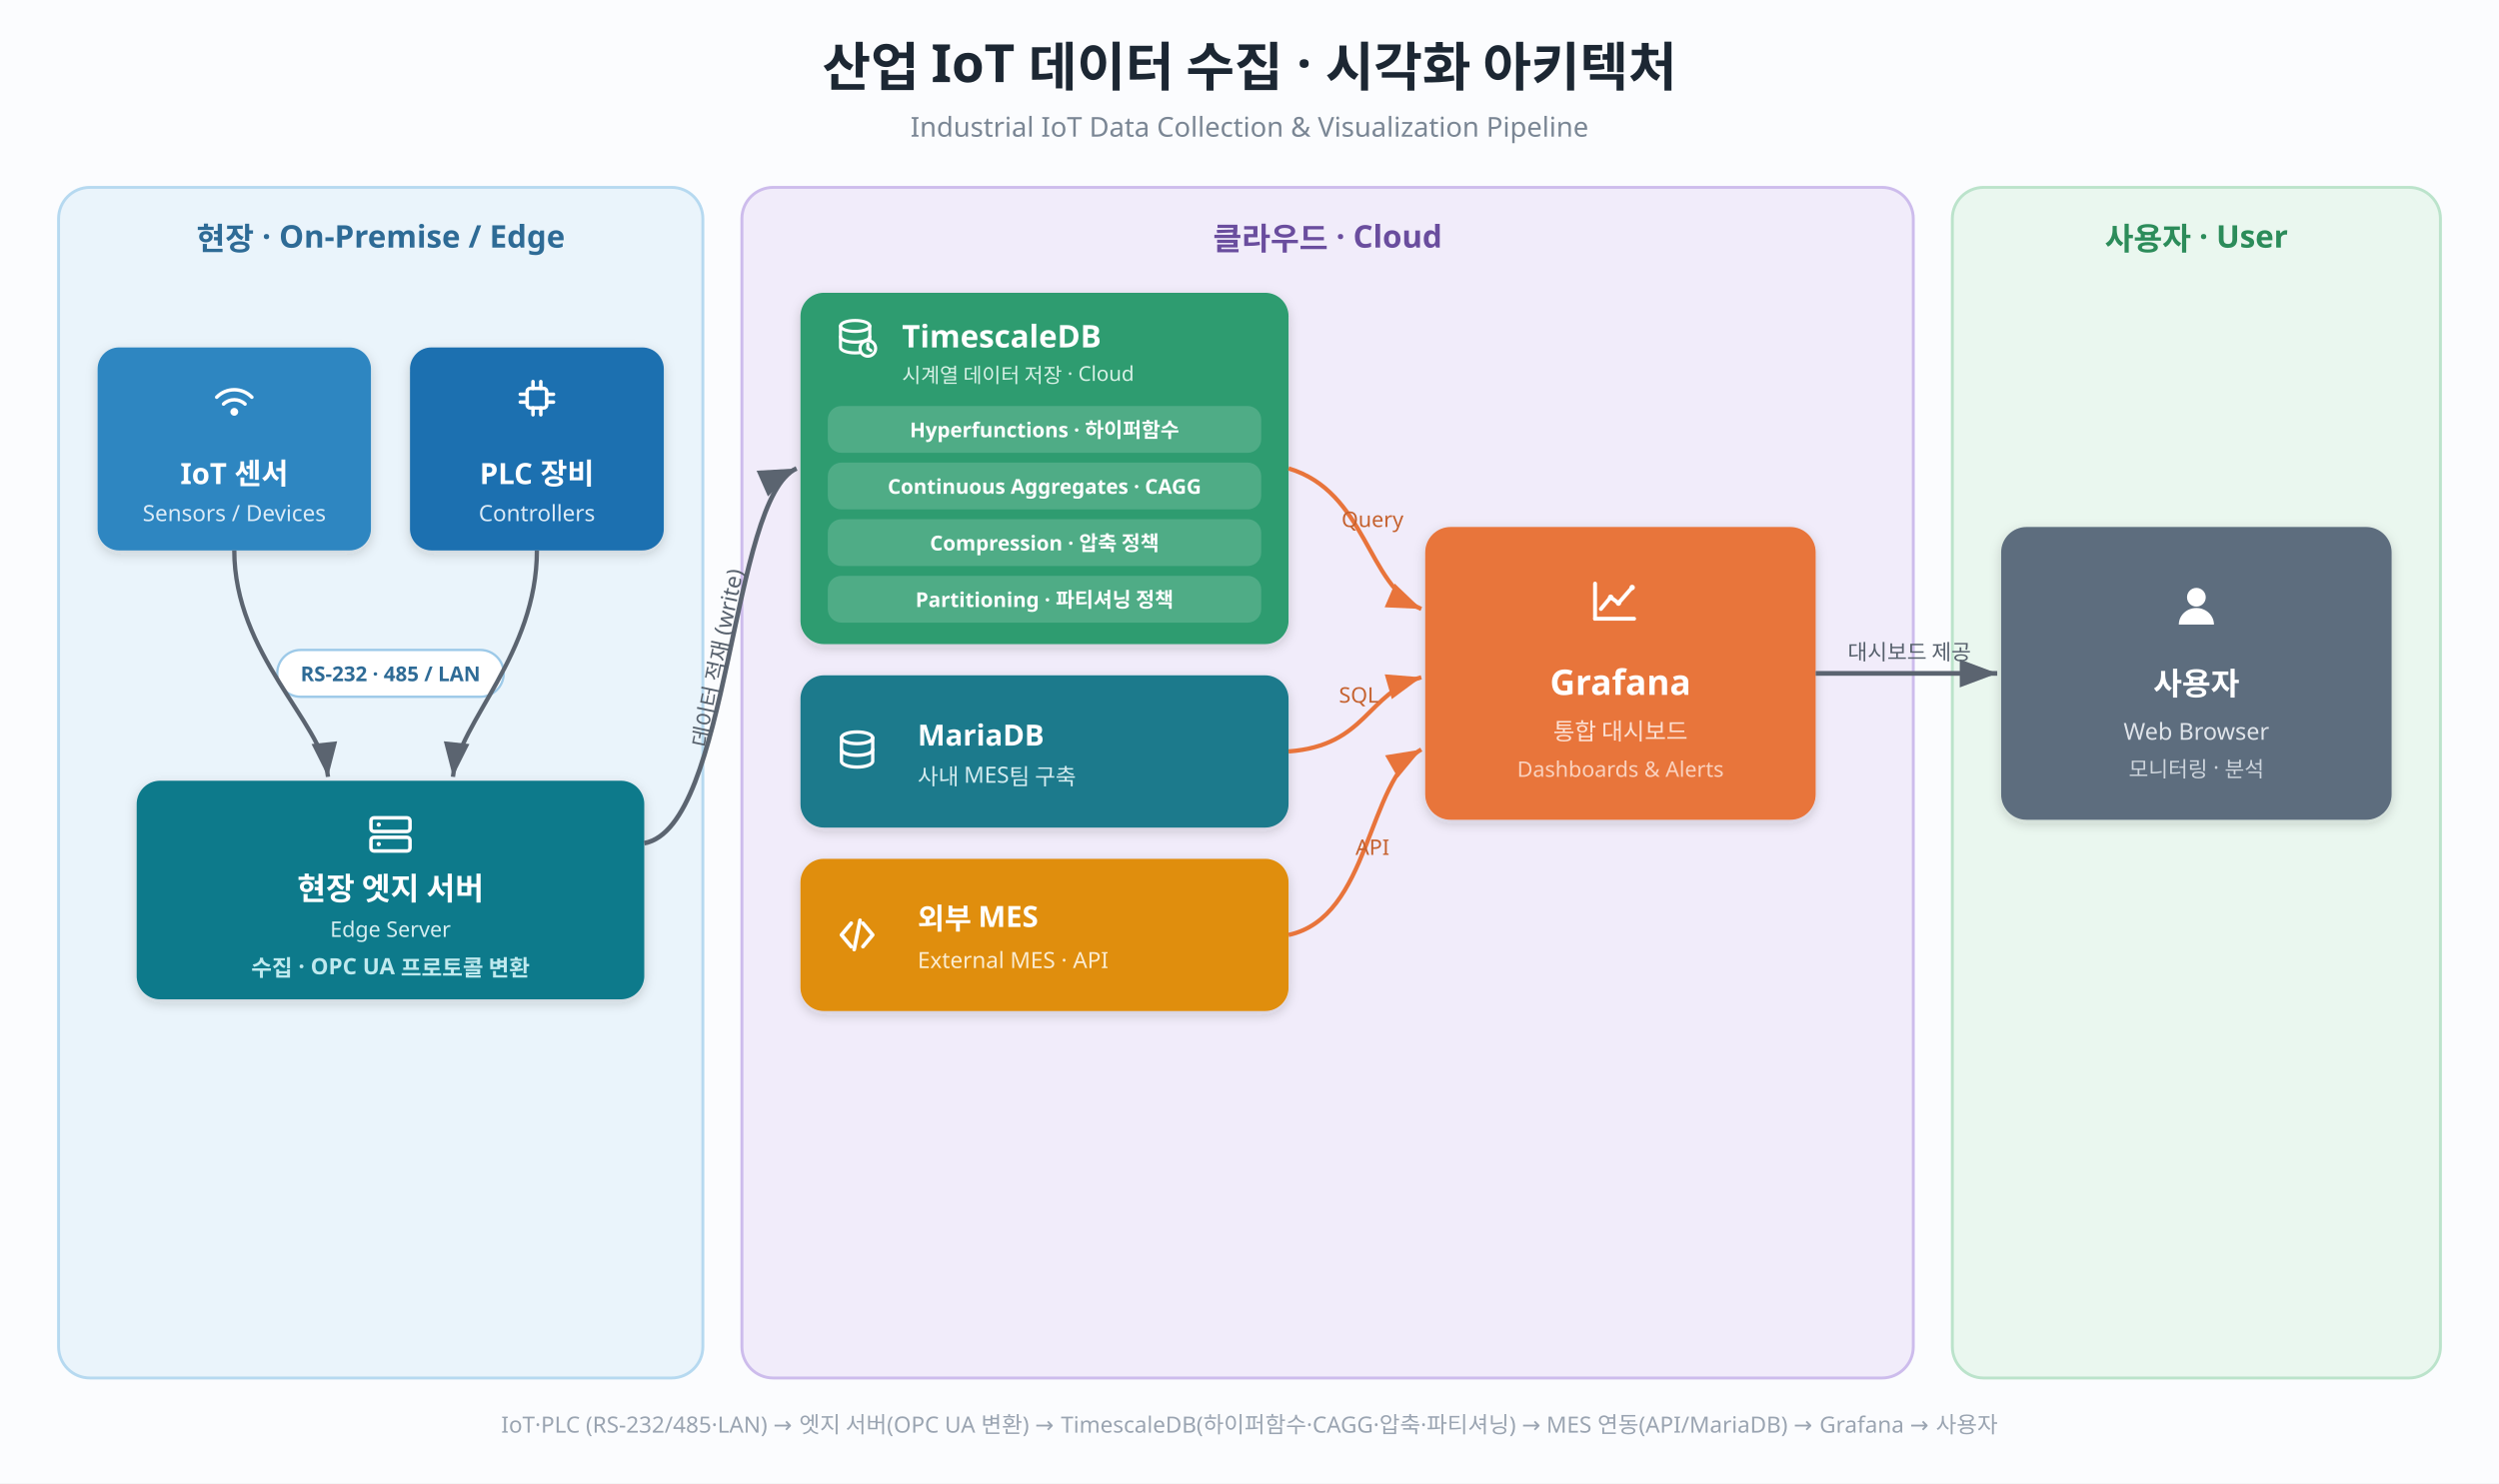
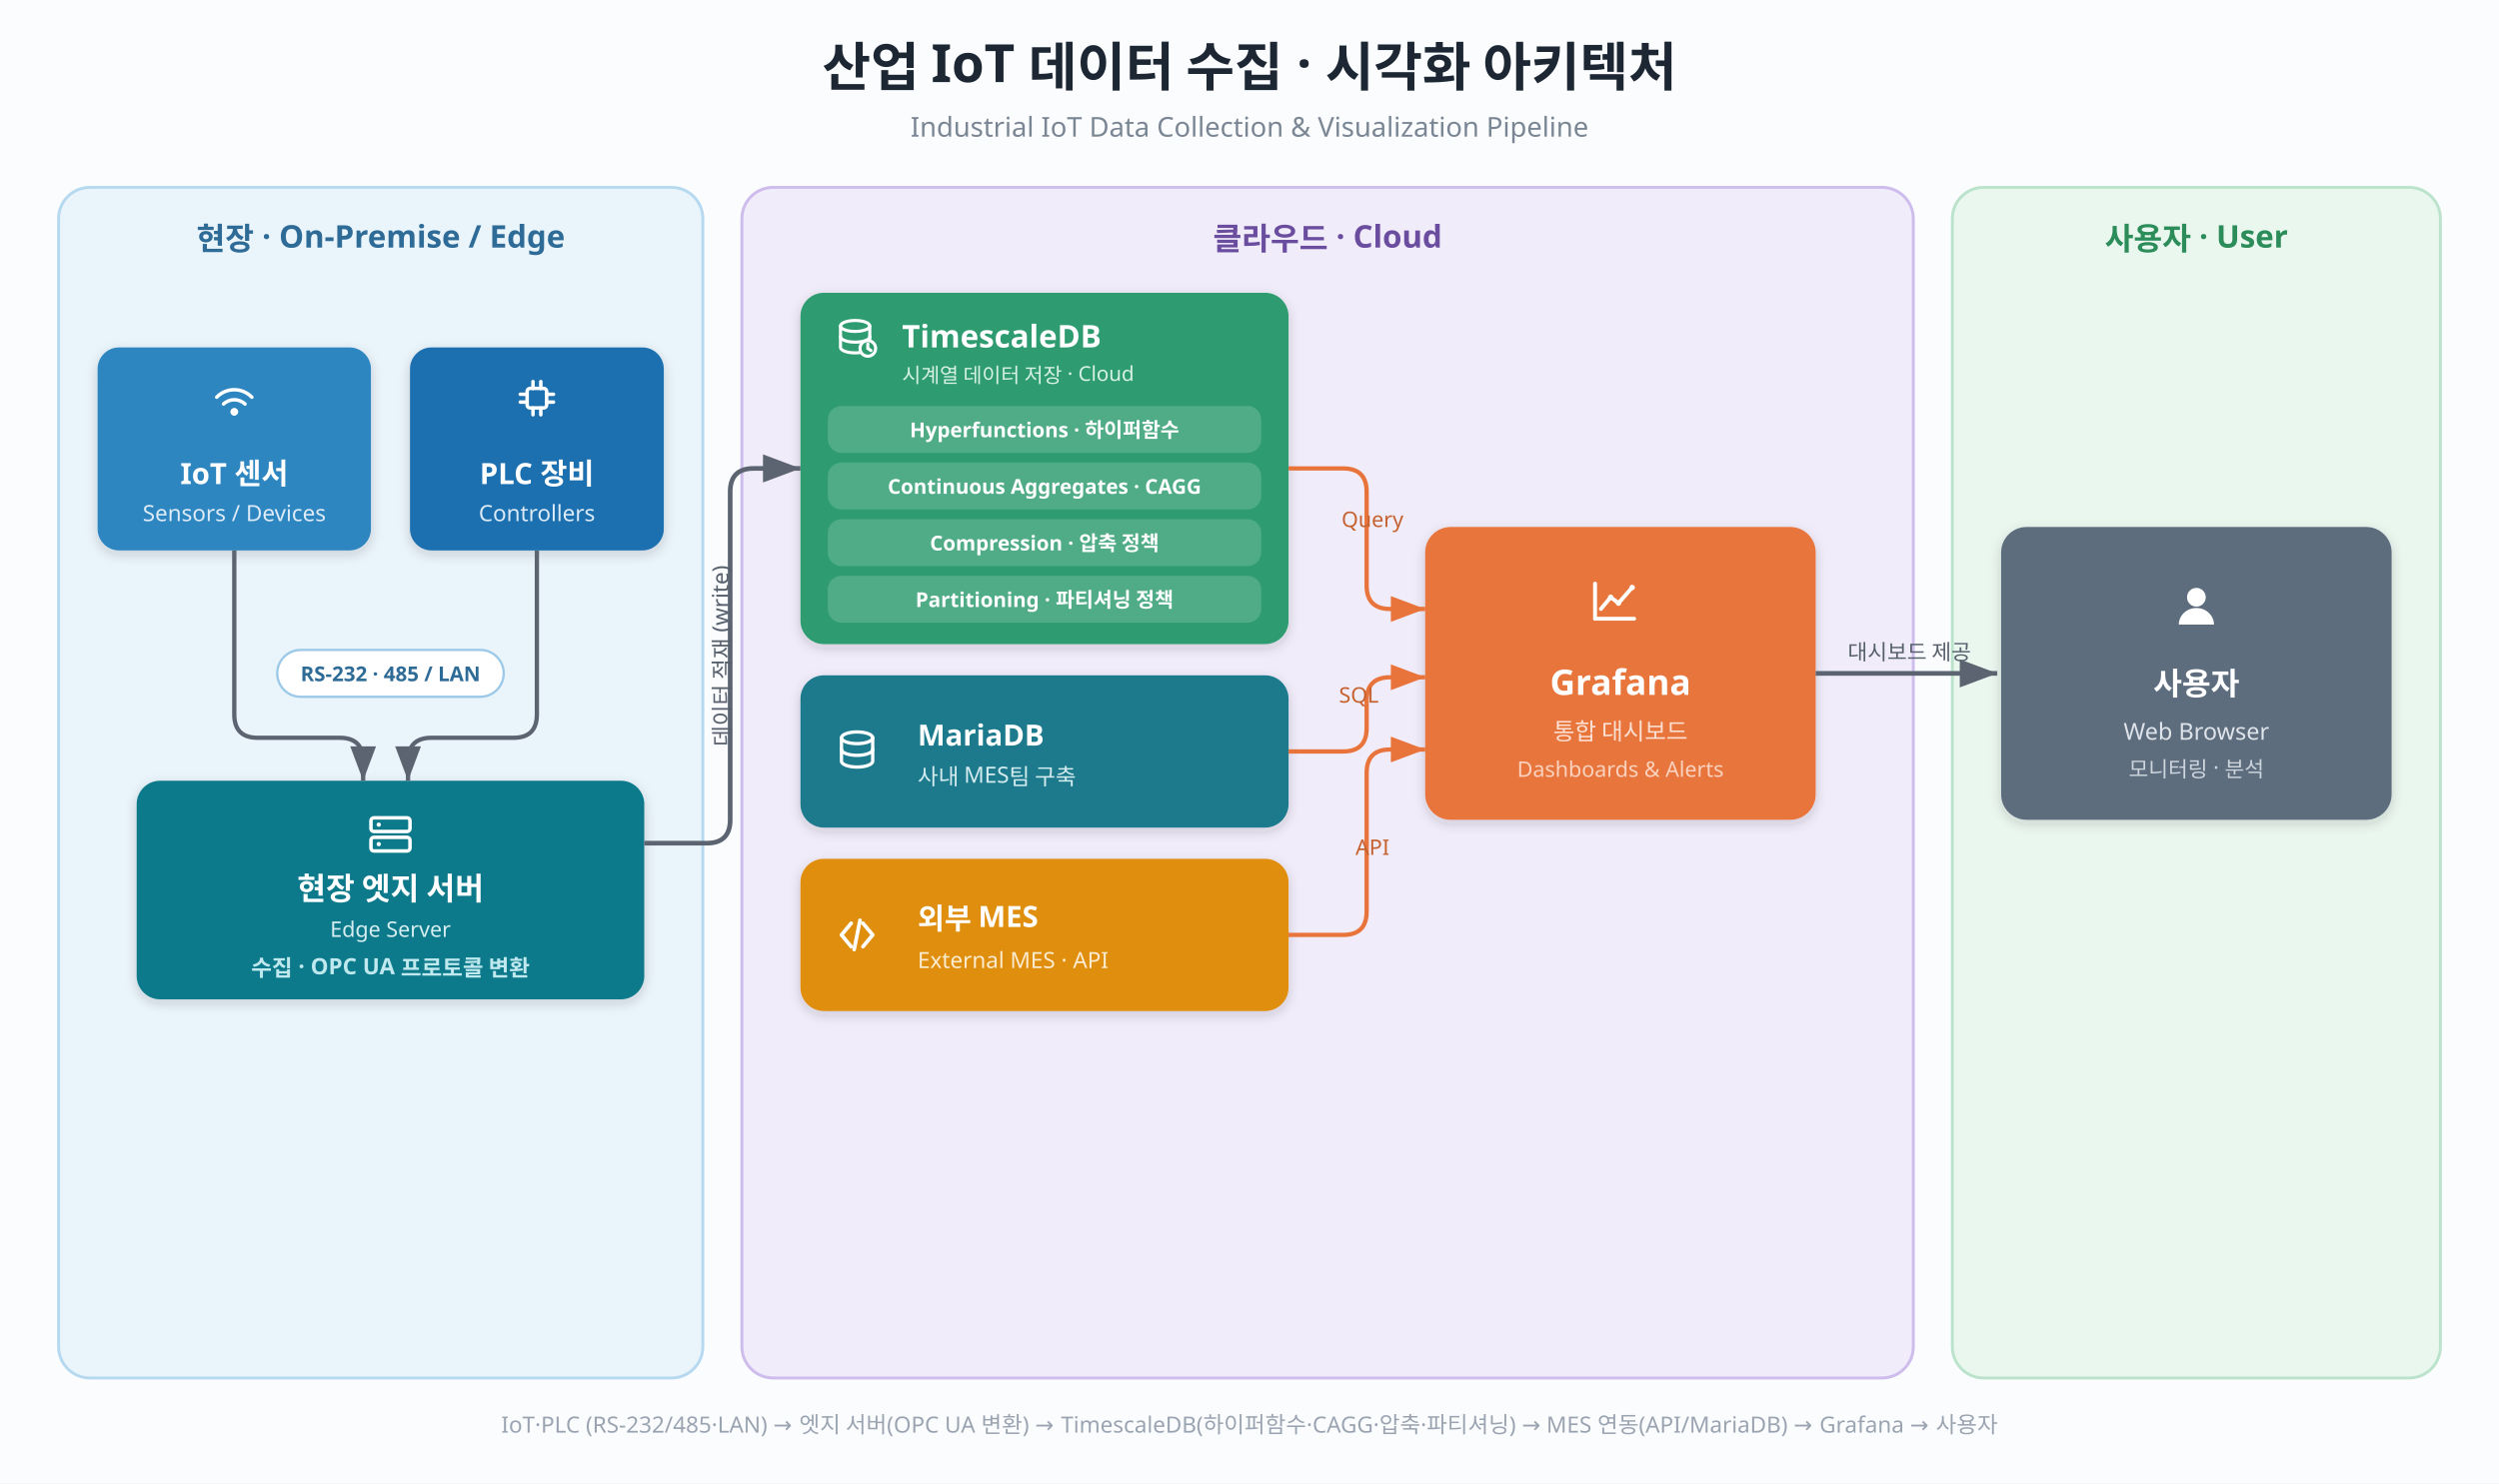
<svg xmlns="http://www.w3.org/2000/svg" viewBox="0 0 1280 760" font-family="'Pretendard','Noto Sans KR','Malgun Gothic','Apple SD Gothic Neo',sans-serif">
  <defs>
    <marker id="arrow" markerWidth="10" markerHeight="10" refX="8" refY="3" orient="auto" markerUnits="strokeWidth">
      <path d="M0,0 L8,3 L0,6 Z" fill="#5b6470" />
    </marker>
    <marker id="arrowAccent" markerWidth="10" markerHeight="10" refX="8" refY="3" orient="auto" markerUnits="strokeWidth">
      <path d="M0,0 L8,3 L0,6 Z" fill="#E8743B" />
    </marker>
    <filter id="shadow" x="-20%" y="-20%" width="140%" height="140%">
      <feDropShadow dx="0" dy="2" stdDeviation="3" flood-color="#1c2733" flood-opacity="0.18" />
    </filter>
  </defs>
  <rect x="0" y="0" width="1280" height="760" fill="#FBFCFE" />
  <text x="640" y="44" text-anchor="middle" font-size="27" font-weight="700" fill="#1c2733">산업 IoT 데이터 수집 · 시각화 아키텍처</text>
  <text x="640" y="70" text-anchor="middle" font-size="14" fill="#7a8694">Industrial IoT Data Collection &amp; Visualization Pipeline</text>
  <rect x="30" y="96" width="330" height="610" rx="16" fill="#EAF4FB" stroke="#B6D9F0" stroke-width="1.5" />
  <rect x="380" y="96" width="600" height="610" rx="16" fill="#F1ECFA" stroke="#CDBCEC" stroke-width="1.5" />
  <rect x="1000" y="96" width="250" height="610" rx="16" fill="#EAF7EF" stroke="#BBE3CB" stroke-width="1.5" />
  <text x="195" y="128" text-anchor="middle" font-size="16" font-weight="700" fill="#2E6B96">현장 · On-Premise / Edge</text>
  <text x="680" y="128" text-anchor="middle" font-size="16" font-weight="700" fill="#6A4D9E">클라우드 · Cloud</text>
  <text x="1125" y="128" text-anchor="middle" font-size="16" font-weight="700" fill="#2C8C5A">사용자 · User</text>
  <g filter="url(#shadow)">
    <rect x="50" y="178" width="140" height="104" rx="11" fill="#2E86C1" />
  </g>
  <g transform="translate(108,192)" stroke="#fff" stroke-width="1.8" fill="none" stroke-linecap="round">
    <circle cx="12" cy="19" r="2" fill="#fff" stroke="none" />
    <path d="M6.5,15 a8,8 0 0 1 11,0" />
    <path d="M3,11.5 a12.5,12.5 0 0 1 18,0" />
  </g>
  <text x="120" y="248" text-anchor="middle" font-size="15" font-weight="700" fill="#fff">IoT 센서</text>
  <text x="120" y="267" text-anchor="middle" font-size="11.5" fill="#dcebf7">Sensors / Devices</text>
  <g filter="url(#shadow)">
    <rect x="210" y="178" width="130" height="104" rx="11" fill="#1F6FB0" />
  </g>
  <g transform="translate(263,192)" stroke="#fff" stroke-width="1.8" fill="none" stroke-linecap="round">
    <rect x="7" y="7" width="10" height="10" rx="1.5" />
    <line x1="10" y1="3.5" x2="10" y2="7" />
    <line x1="14" y1="3.5" x2="14" y2="7" />
    <line x1="10" y1="17" x2="10" y2="20.5" />
    <line x1="14" y1="17" x2="14" y2="20.5" />
    <line x1="3.5" y1="10" x2="7" y2="10" />
    <line x1="3.5" y1="14" x2="7" y2="14" />
    <line x1="17" y1="10" x2="20.5" y2="10" />
    <line x1="17" y1="14" x2="20.5" y2="14" />
  </g>
  <text x="275" y="248" text-anchor="middle" font-size="15" font-weight="700" fill="#fff">PLC 장비</text>
  <text x="275" y="267" text-anchor="middle" font-size="11.5" fill="#dcebf7">Controllers</text>
  <g filter="url(#shadow)">
    <rect x="70" y="400" width="260" height="112" rx="12" fill="#117A8B" />
  </g>
  <g transform="translate(187,415)" stroke="#fff" stroke-width="1.8" fill="none" stroke-linecap="round">
    <rect x="3" y="4" width="20" height="7" rx="1.5" />
    <rect x="3" y="14" width="20" height="7" rx="1.5" />
    <circle cx="7" cy="7.5" r="1.1" fill="#fff" stroke="none" />
    <circle cx="7" cy="17.5" r="1.1" fill="#fff" stroke="none" />
  </g>
  <text x="200" y="461" text-anchor="middle" font-size="16" font-weight="700" fill="#fff">현장 엣지 서버</text>
  <text x="200" y="480" text-anchor="middle" font-size="11" fill="#d6eef1">Edge Server</text>
  <text x="200" y="500" text-anchor="middle" font-size="11.5" font-weight="600" fill="#bfe9ee">수집 · OPC UA 프로토콜 변환</text>
  <rect x="142" y="333" width="116" height="24" rx="12" fill="#ffffff" stroke="#9CC9E8" stroke-width="1.2" />
  <text x="200" y="349" text-anchor="middle" font-size="10.5" font-weight="600" fill="#2E6B96">RS-232 · 485 / LAN</text>
  <g filter="url(#shadow)">
    <rect x="410" y="150" width="250" height="180" rx="12" fill="#2D9C6F" />
  </g>
  <g transform="translate(428,162)" stroke="#fff" stroke-width="1.6" fill="none" stroke-linecap="round">
    <ellipse cx="10" cy="5" rx="7.5" ry="2.8" />
    <path d="M2.5,5 v11 a7.5,2.8 0 0 0 15,0 v-11" />
    <path d="M2.5,10.5 a7.5,2.8 0 0 0 15,0" />
    <circle cx="16.5" cy="16.5" r="4" fill="#2D9C6F" />
    <path d="M16.5,14.2 v2.3 l1.6,1.1" />
  </g>
  <text x="462" y="178" font-size="16" font-weight="700" fill="#fff">TimescaleDB</text>
  <text x="462" y="196" font-size="10.5" fill="#d8f1e6">시계열 데이터 저장 · Cloud</text>
  <rect x="424" y="208" width="222" height="24" rx="7" fill="#ffffff" fill-opacity="0.16" />
  <text x="535" y="224" text-anchor="middle" font-size="10.5" font-weight="600" fill="#fff">Hyperfunctions · 하이퍼함수</text>
  <rect x="424" y="237" width="222" height="24" rx="7" fill="#ffffff" fill-opacity="0.16" />
  <text x="535" y="253" text-anchor="middle" font-size="10.5" font-weight="600" fill="#fff">Continuous Aggregates · CAGG</text>
  <rect x="424" y="266" width="222" height="24" rx="7" fill="#ffffff" fill-opacity="0.16" />
  <text x="535" y="282" text-anchor="middle" font-size="10.5" font-weight="600" fill="#fff">Compression · 압축 정책</text>
  <rect x="424" y="295" width="222" height="24" rx="7" fill="#ffffff" fill-opacity="0.16" />
  <text x="535" y="311" text-anchor="middle" font-size="10.5" font-weight="600" fill="#fff">Partitioning · 파티셔닝 정책</text>
  <g filter="url(#shadow)">
    <rect x="410" y="346" width="250" height="78" rx="12" fill="#1B7A8C" />
  </g>
  <g transform="translate(428,373)" stroke="#fff" stroke-width="1.7" fill="none" stroke-linecap="round">
    <ellipse cx="11" cy="5" rx="8" ry="3" />
    <path d="M3,5 v12 a8,3 0 0 0 16,0 v-12" />
    <path d="M3,11 a8,3 0 0 0 16,0" />
  </g>
  <text x="470" y="382" font-size="15" font-weight="700" fill="#fff">MariaDB</text>
  <text x="470" y="402" font-size="11.5" fill="#d4ecf0">사내 MES팀 구축</text>
  <g filter="url(#shadow)">
    <rect x="410" y="440" width="250" height="78" rx="12" fill="#E08E0B" />
  </g>
  <g transform="translate(428,467)" stroke="#fff" stroke-width="1.9" fill="none" stroke-linecap="round" stroke-linejoin="round">
    <path d="M8,6 L3,12 L8,18" />
    <path d="M14,6 L19,12 L14,18" />
    <line x1="12.5" y1="4.5" x2="9.5" y2="19.5" />
  </g>
  <text x="470" y="476" font-size="15" font-weight="700" fill="#fff">외부 MES</text>
  <text x="470" y="496" font-size="11.5" fill="#fbecd0">External MES · API</text>
  <g filter="url(#shadow)">
    <rect x="730" y="270" width="200" height="150" rx="13" fill="#E8743B" />
  </g>
  <g transform="translate(814,296)" stroke="#fff" stroke-width="2" fill="none" stroke-linecap="round" stroke-linejoin="round">
    <polyline points="3,21 3,3" />
    <polyline points="3,21 23,21" />
    <polyline points="6,16 11,10 15,13 22,5" />
    <circle cx="11" cy="10" r="1.4" fill="#fff" stroke="none" />
    <circle cx="15" cy="13" r="1.4" fill="#fff" stroke="none" />
    <circle cx="22" cy="5" r="1.4" fill="#fff" stroke="none" />
  </g>
  <text x="830" y="356" text-anchor="middle" font-size="18" font-weight="700" fill="#fff">Grafana</text>
  <text x="830" y="379" text-anchor="middle" font-size="12" fill="#fce0d3">통합 대시보드</text>
  <text x="830" y="398" text-anchor="middle" font-size="11" fill="#fad2bf">Dashboards &amp; Alerts</text>
  <g filter="url(#shadow)">
    <rect x="1025" y="270" width="200" height="150" rx="13" fill="#5D6D7E" />
  </g>
  <g transform="translate(1113,298)" fill="#fff">
    <circle cx="12" cy="8" r="4.8" />
    <path d="M3,22 a9,8.5 0 0 1 18,0 z" />
  </g>
  <text x="1125" y="356" text-anchor="middle" font-size="16" font-weight="700" fill="#fff">사용자</text>
  <text x="1125" y="379" text-anchor="middle" font-size="12" fill="#dfe4ea">Web Browser</text>
  <text x="1125" y="398" text-anchor="middle" font-size="11" fill="#cdd4dc">모니터링 · 분석</text>
-   <path d="M120,282 C120,335 165,370 168,398" fill="none" stroke="#5b6470" stroke-width="2.2" marker-end="url(#arrow)" />
-   <path d="M275,282 C275,335 235,370 232,398" fill="none" stroke="#5b6470" stroke-width="2.2" marker-end="url(#arrow)" />
-   <path d="M330,432 C374,424 374,255 408,240" fill="none" stroke="#5b6470" stroke-width="2.4" marker-end="url(#arrow)" />
-   <text x="372" y="338" text-anchor="middle" font-size="11.5" fill="#56606c" transform="rotate(-78 372 338)">데이터 적재 (write)</text>
-   <path d="M660,240 C700,252 700,300 728,312" fill="none" stroke="#E8743B" stroke-width="2.2" marker-end="url(#arrowAccent)" />
+   <path d="M120,282 V366 Q120,378 132,378 H174 Q186,378 186,390 V400" fill="none" stroke="#5b6470" stroke-width="2.2" marker-end="url(#arrow)" />
+   <path d="M275,282 V366 Q275,378 263,378 H221 Q209,378 209,390 V400" fill="none" stroke="#5b6470" stroke-width="2.2" marker-end="url(#arrow)" />
+   <path d="M330,432 H362 Q374,432 374,420 V252 Q374,240 386,240 H410" fill="none" stroke="#5b6470" stroke-width="2.4" marker-end="url(#arrow)" />
+   <text x="374" y="336" text-anchor="middle" font-size="11.5" fill="#56606c" transform="rotate(-90 374 336)">데이터 적재 (write)</text>
+   <path d="M660,240 H688 Q700,240 700,252 V300 Q700,312 712,312 H730" fill="none" stroke="#E8743B" stroke-width="2.2" marker-end="url(#arrowAccent)" />
  <text x="703" y="270" text-anchor="middle" font-size="11" fill="#c5612e">Query</text>
-   <path d="M660,385 C700,382 700,355 728,347" fill="none" stroke="#E8743B" stroke-width="2.2" marker-end="url(#arrowAccent)" />
+   <path d="M660,385 H688 Q700,385 700,373 V359 Q700,347 712,347 H730" fill="none" stroke="#E8743B" stroke-width="2.2" marker-end="url(#arrowAccent)" />
  <text x="696" y="360" text-anchor="middle" font-size="11" fill="#c5612e">SQL</text>
-   <path d="M660,479 C702,470 700,400 728,384" fill="none" stroke="#E8743B" stroke-width="2.2" marker-end="url(#arrowAccent)" />
+   <path d="M660,479 H688 Q700,479 700,467 V396 Q700,384 712,384 H730" fill="none" stroke="#E8743B" stroke-width="2.2" marker-end="url(#arrowAccent)" />
  <text x="703" y="438" text-anchor="middle" font-size="11" fill="#c5612e">API</text>
-   <path d="M930,345 C972,345 985,345 1023,345" fill="none" stroke="#5b6470" stroke-width="2.4" marker-end="url(#arrow)" />
+   <path d="M930,345 L1023,345" fill="none" stroke="#5b6470" stroke-width="2.4" marker-end="url(#arrow)" />
  <text x="978" y="338" text-anchor="middle" font-size="11" fill="#56606c">대시보드 제공</text>
  <text x="640" y="734" text-anchor="middle" font-size="11.5" fill="#9aa4b1">IoT·PLC (RS-232/485·LAN) → 엣지 서버(OPC UA 변환) → TimescaleDB(하이퍼함수·CAGG·압축·파티셔닝) → MES 연동(API/MariaDB) → Grafana → 사용자</text>
</svg>
